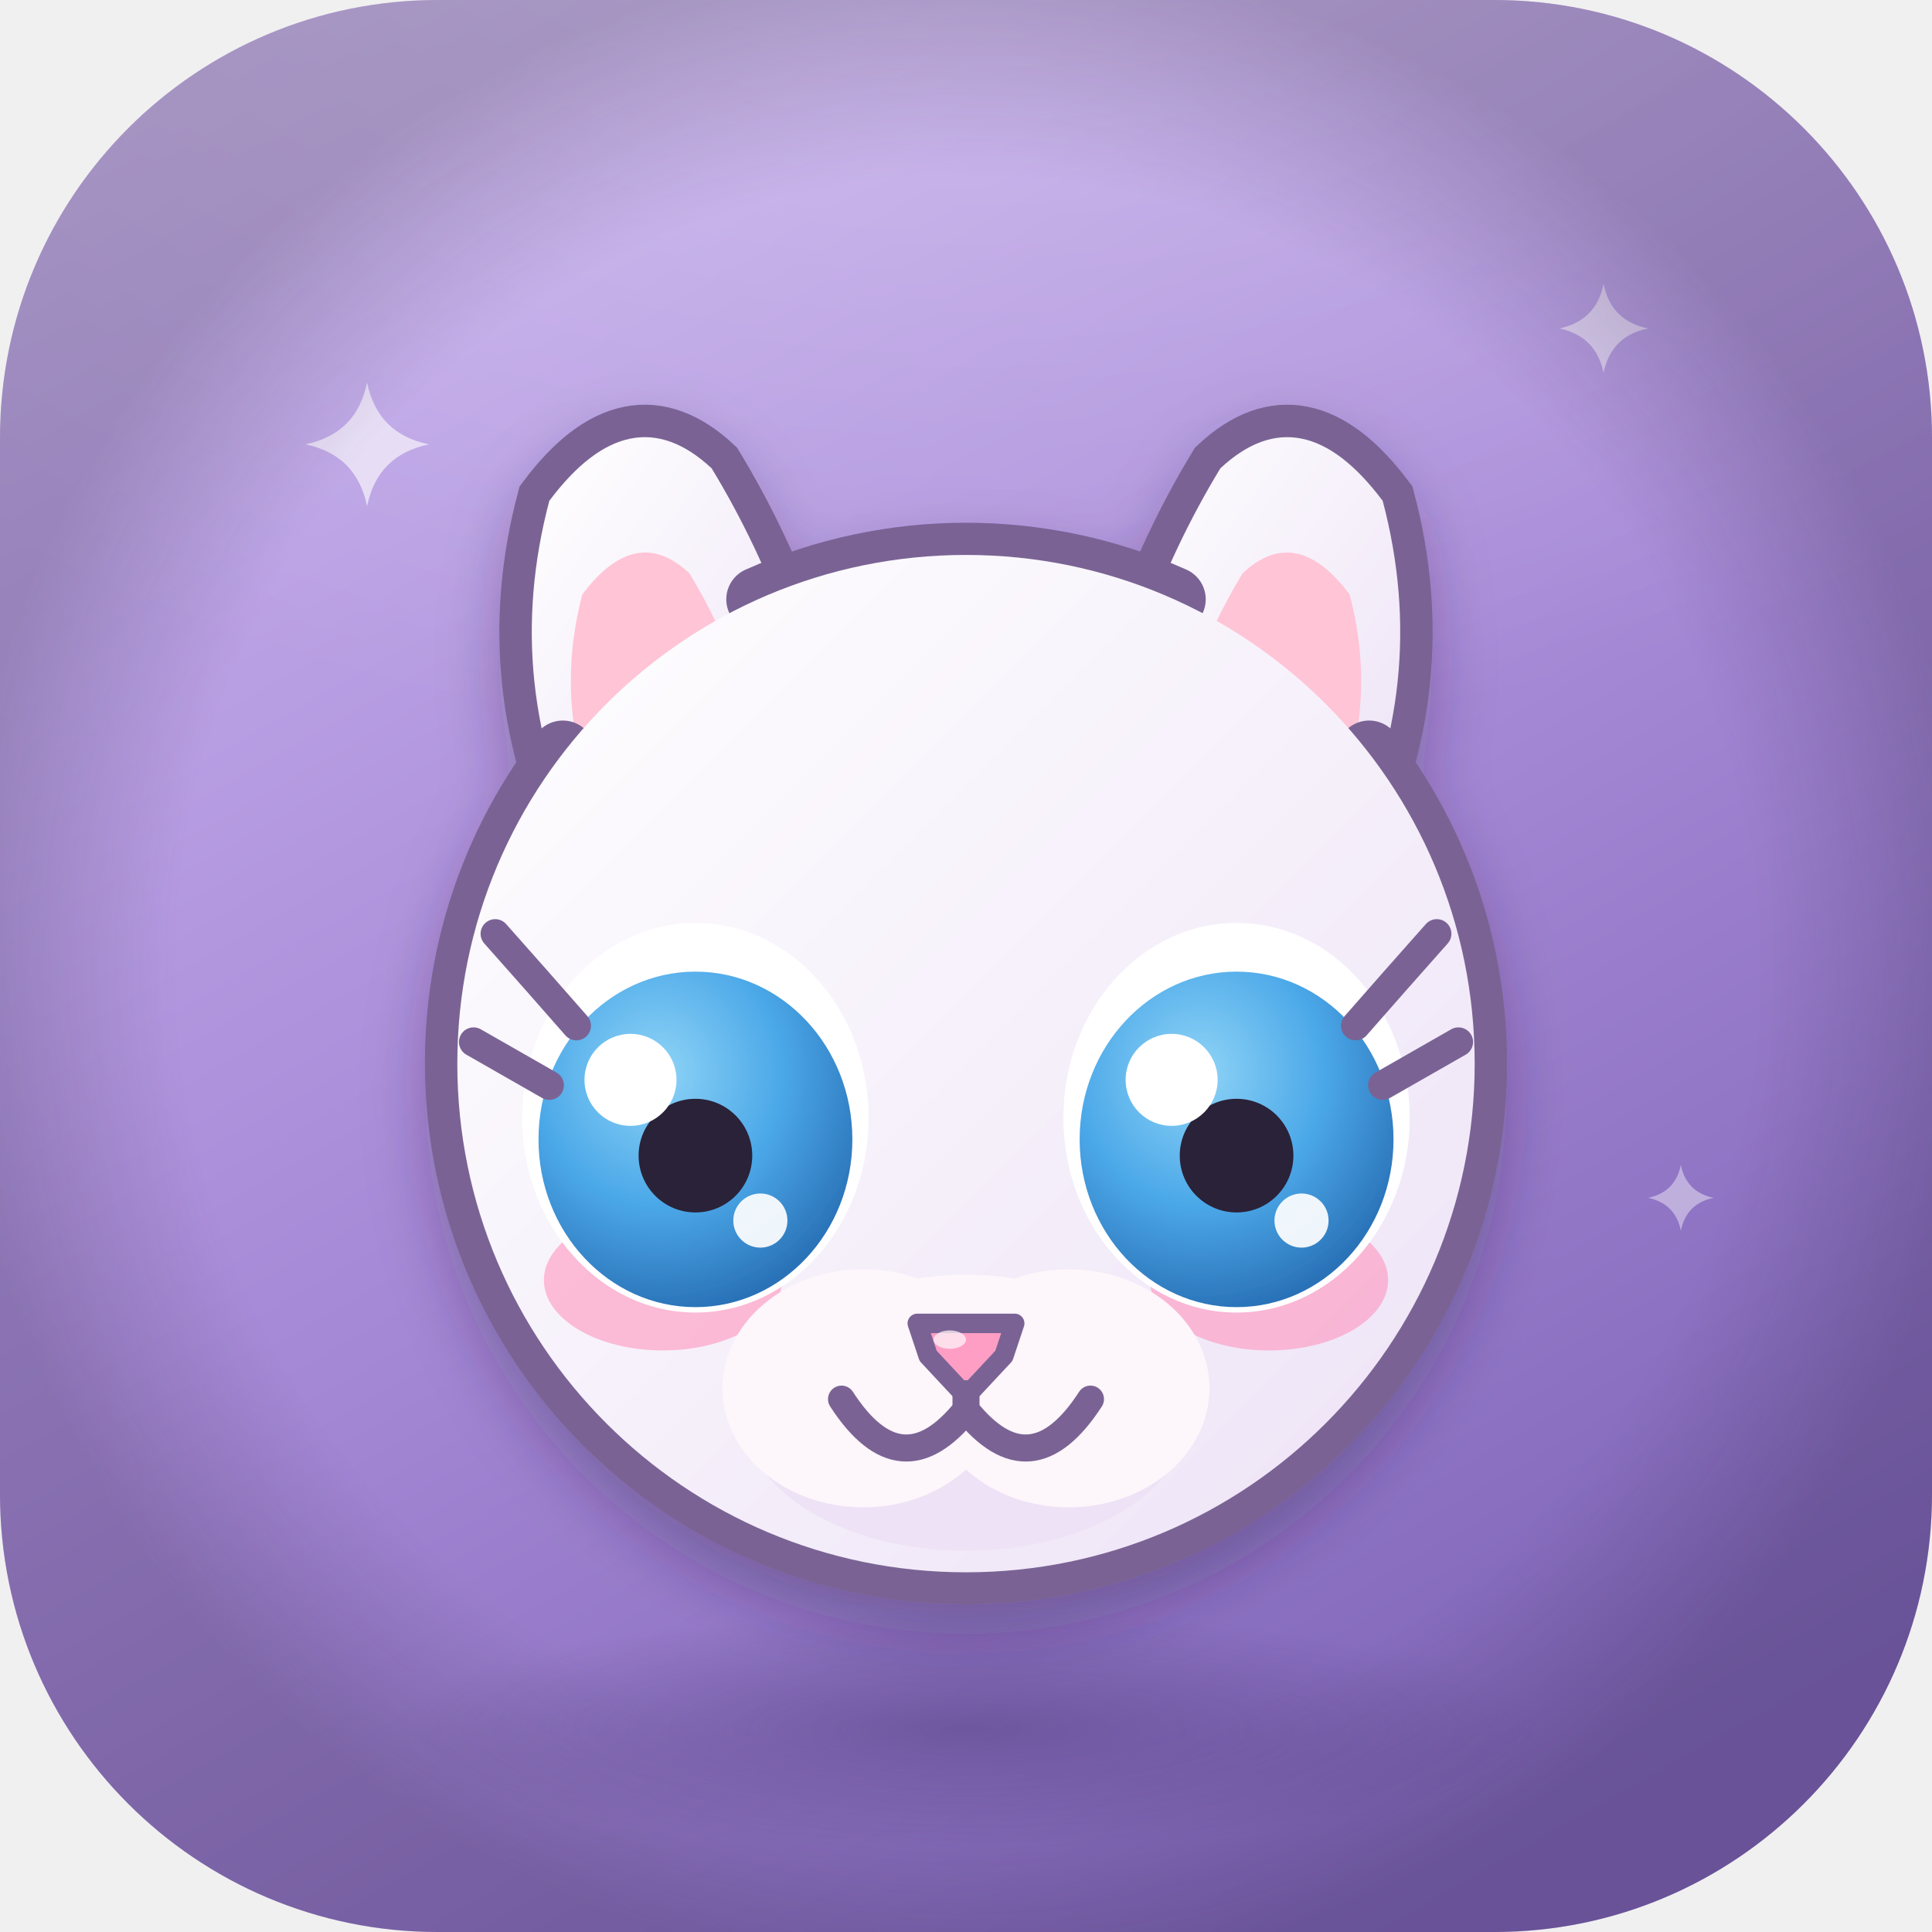
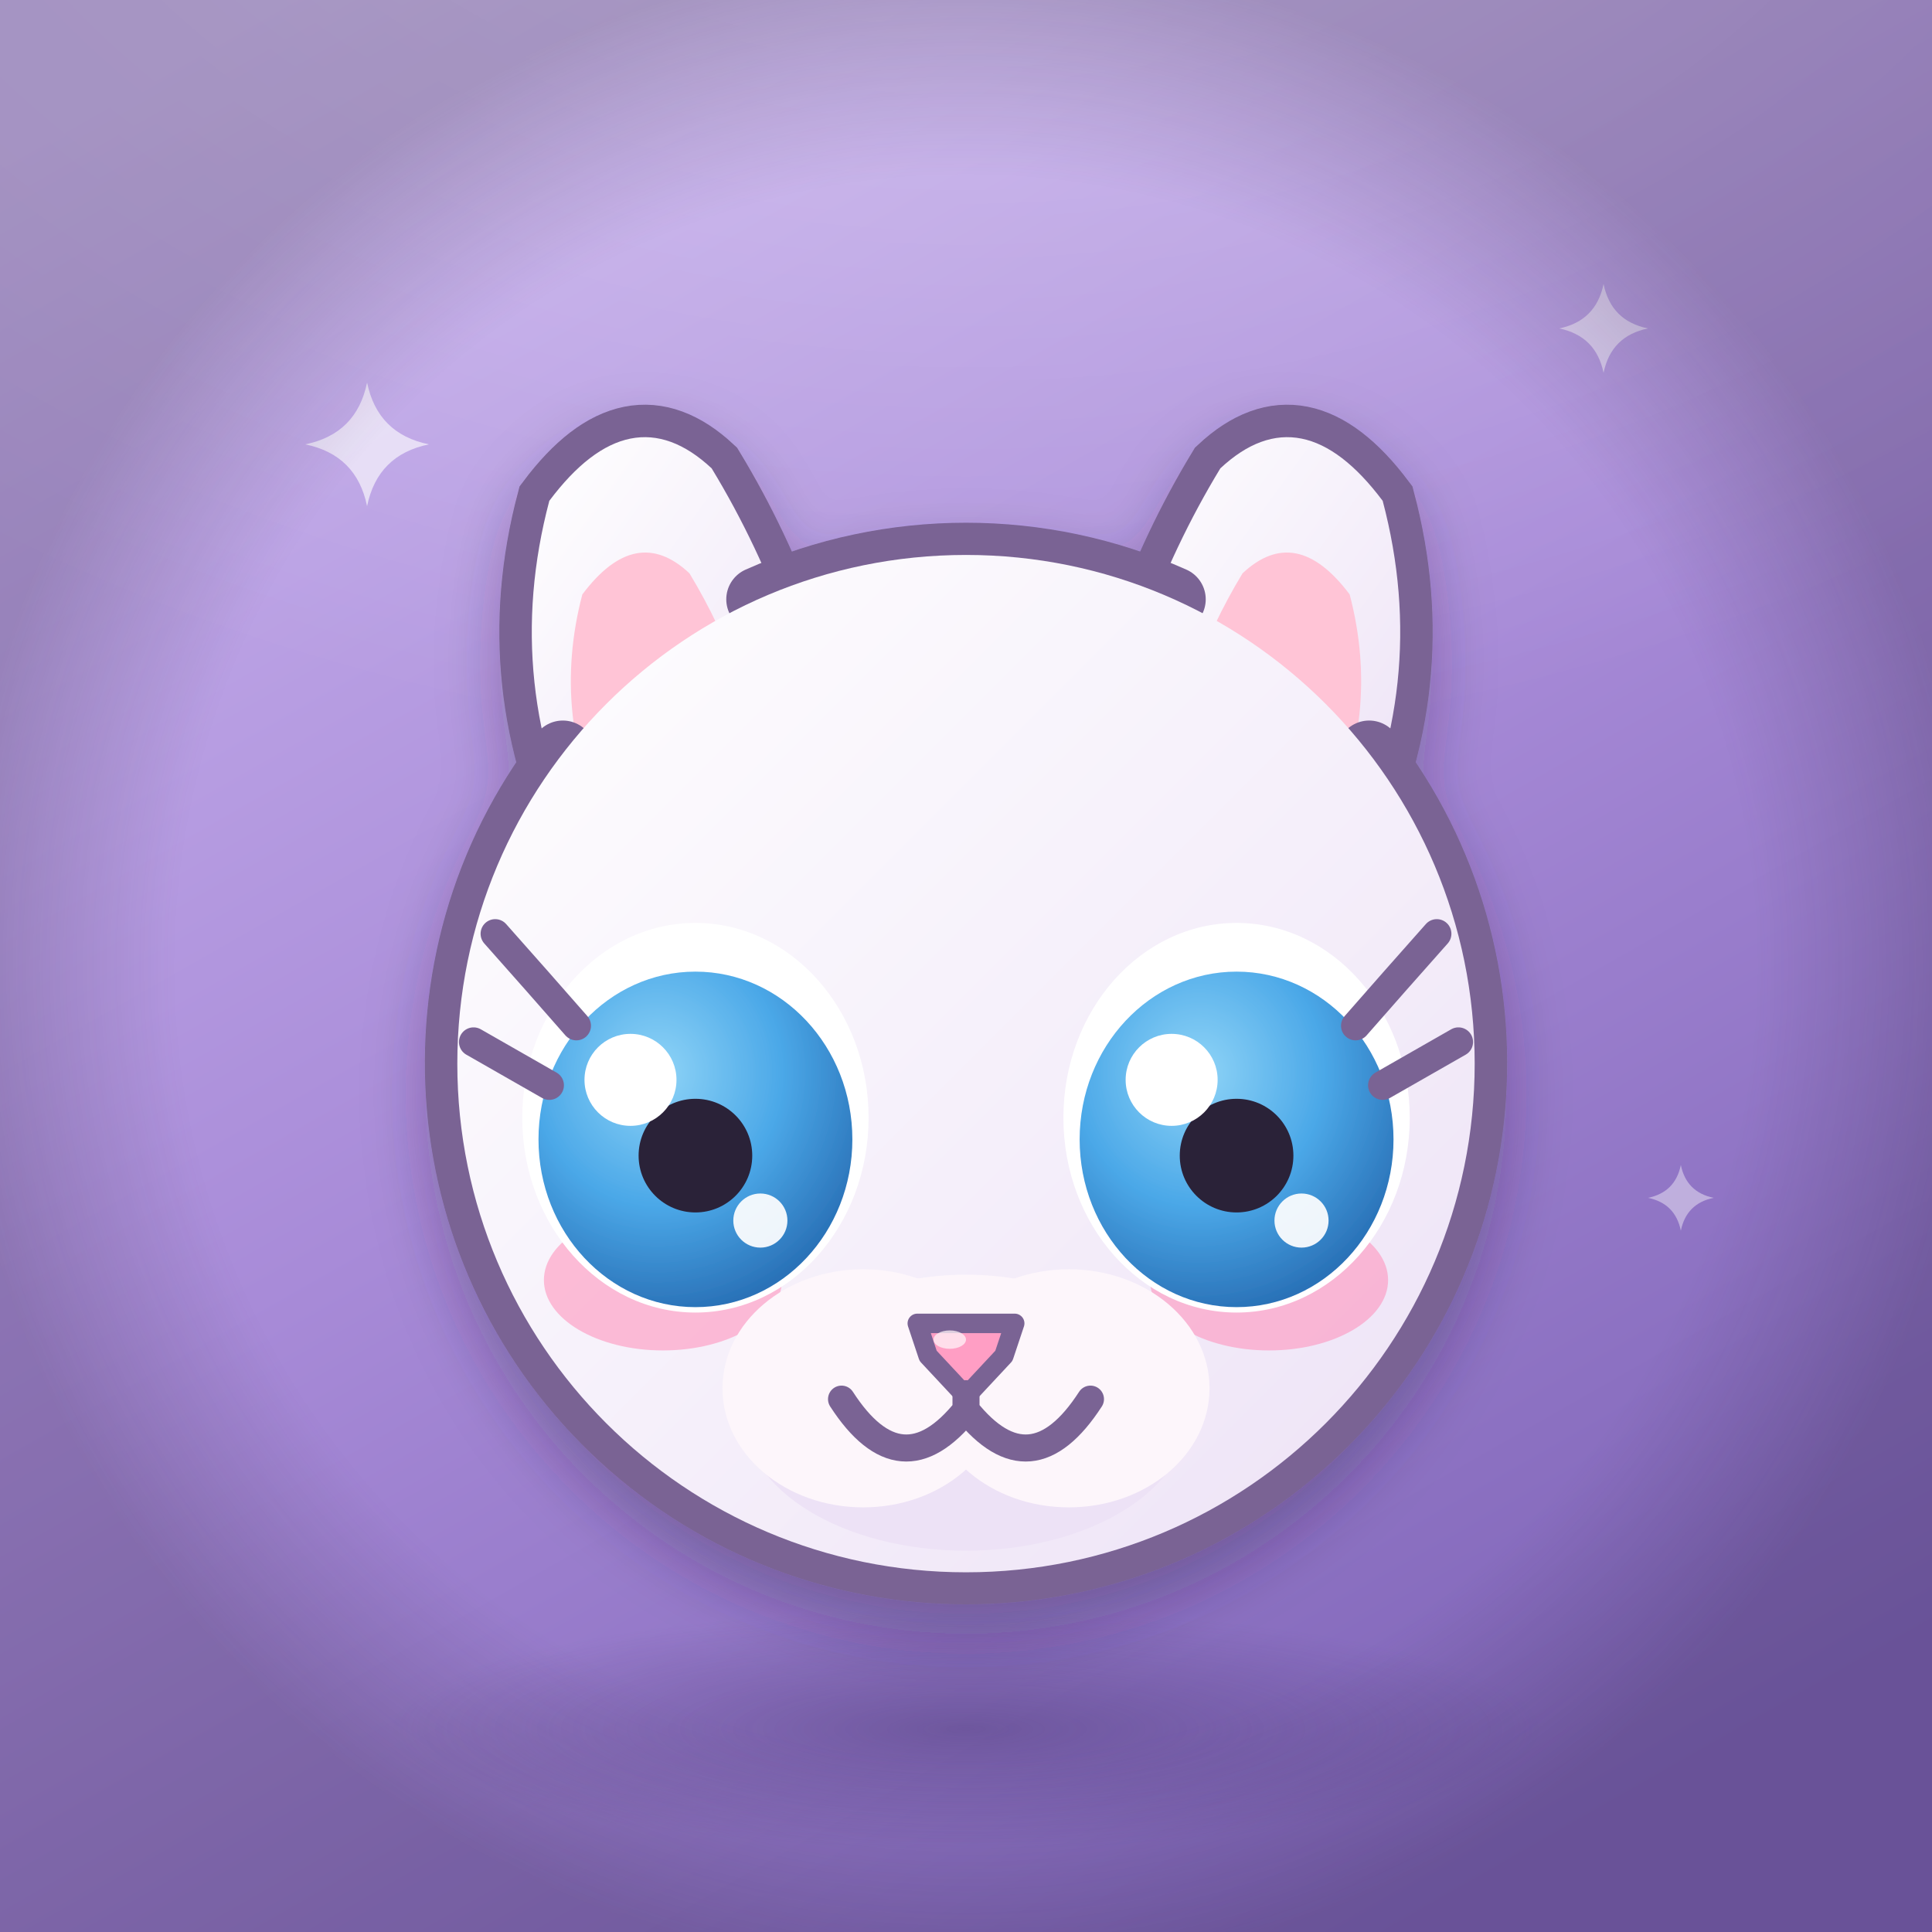
<svg xmlns="http://www.w3.org/2000/svg" viewBox="0 0 1024 1024" width="1024" height="1024">
  <defs>
    <radialGradient id="iris-m" cx="38%" cy="30%" r="72%">
      <stop offset="0%" stop-color="#8fd4f7" />
      <stop offset="55%" stop-color="#4ba8e8" />
      <stop offset="100%" stop-color="#2a72b8" />
    </radialGradient>
    <linearGradient id="fur-m" x1="0" y1="0" x2="1" y2="1">
      <stop offset="0%" stop-color="#ffffff" />
      <stop offset="100%" stop-color="#ede2f6" />
    </linearGradient>
    <radialGradient id="lift" cx="50%" cy="50%" r="50%">
      <stop offset="0%" stop-color="#3d2c63" stop-opacity=".38" />
      <stop offset="55%" stop-color="#3d2c63" stop-opacity=".17" />
      <stop offset="100%" stop-color="#3d2c63" stop-opacity="0" />
    </radialGradient>
    <filter id="soft" x="-40%" y="-40%" width="180%" height="180%">
      <feGaussianBlur stdDeviation="10" />
    </filter>
    <filter id="cast" x="-30%" y="-30%" width="160%" height="180%">
      <feDropShadow dx="0" dy="16" stdDeviation="16" flood-color="#2e2340" flood-opacity=".30" />
    </filter>
    <filter id="castSm" x="-30%" y="-30%" width="160%" height="180%">
      <feDropShadow dx="0" dy="7" stdDeviation="7" flood-color="#2e2340" flood-opacity=".34" />
    </filter>
    <linearGradient id="skin-m" x1="0.15" y1="0" x2="0.72" y2="1">
      <stop offset="0%" stop-color="#c9b3ee" />
      <stop offset="50%" stop-color="#a88bd8" />
      <stop offset="100%" stop-color="#7d63b6" />
    </linearGradient>
    <radialGradient id="key-m" cx="50%" cy="14%" r="70%">
      <stop offset="0%" stop-color="#ffffff" stop-opacity=".34" />
      <stop offset="100%" stop-color="#ffffff" stop-opacity="0" />
    </radialGradient>
    <radialGradient id="rim-m" cx="50%" cy="50%" r="52%">
      <stop offset="78%" stop-color="#2e2340" stop-opacity="0" />
      <stop offset="100%" stop-color="#2e2340" stop-opacity=".26" />
    </radialGradient>
-     <clipPath id="clip-m">
-       <rect x="0" y="0" width="1024" height="1024" rx="232" ry="232" />
-     </clipPath>
  </defs>
-   <g clip-path="url(#clip-m)">
+   <g>
    <rect width="1024" height="1024" fill="url(#skin-m)" />
    <ellipse cx="512" cy="102.4" rx="634.88" ry="450.56" fill="url(#key-m)" />
    <path d="M194.56 202.752Q200.131 229.949 227.328 235.52Q200.131 241.091 194.56 268.288Q188.989 241.091 161.792 235.52Q188.989 229.949 194.56 202.752Z" fill="#ffffff" opacity="0.62" />
    <path d="M849.92 150.528Q853.924 170.076 873.472 174.08Q853.924 178.084 849.92 197.632Q845.916 178.084 826.368 174.08Q845.916 170.076 849.92 150.528Z" fill="#ffffff" opacity="0.5" />
    <path d="M890.88 617.472Q893.839 631.921 908.288 634.88Q893.839 637.839 890.88 652.288Q887.921 637.839 873.472 634.88Q887.921 631.921 890.88 617.472Z" fill="#ffffff" opacity="0.42" />
    <ellipse cx="512" cy="916.48" rx="307.2" ry="63.488" fill="url(#lift)" />
    <g filter="url(#cast)">
      <g transform="translate(512 532.48) scale(2.8682) translate(-150 -135.1)">
        <g>
          <g stroke="#7a6494" stroke-width="12" paint-order="stroke fill">
            <path d="M174 100Q180 64 197 36Q212 22 227 42Q236 76 220 108Z" fill="url(#fur-m)" />
            <path d="M126 100Q120 64 103 36Q88 22 73 42Q64 76 80 108Z" fill="url(#fur-m)" />
          </g>
          <g fill="#ffc4d6">
            <path d="M185.9 97.6Q189.9 73.9 201.1 55.4Q211 46.1 220.9 59.3Q226.8 81.8 216.3 102.9Z" />
            <path d="M114.1 97.6Q110.1 73.9 98.9 55.4Q89 46.1 79.1 59.3Q73.2 81.8 83.7 102.9Z" />
          </g>
          <path d="M224.5 88.6A94 94 0 1 1 75.5 88.6M111.7 60.2A94 94 0 0 1 188.3 60.2" fill="none" stroke="#7a6494" stroke-width="12" stroke-linecap="round" />
          <circle cx="150" cy="146" r="94" fill="url(#fur-m)" />
          <ellipse cx="94" cy="186" rx="22" ry="13" fill="#ff8cb8" opacity=".55" />
          <ellipse cx="206" cy="186" rx="22" ry="13" fill="#ff8cb8" opacity=".55" />
          <g>
            <ellipse cx="100" cy="156" rx="32" ry="36" fill="#fff" />
            <ellipse cx="100" cy="160" rx="29" ry="31" fill="url(#iris-m)" />
            <circle cx="100" cy="163" r="10.5" fill="#2a2038" />
            <circle cx="88" cy="149" r="8.5" fill="#fff" />
            <circle cx="112" cy="175" r="5" fill="#fff" opacity=".92" />
            <ellipse cx="200" cy="156" rx="32" ry="36" fill="#fff" />
            <ellipse cx="200" cy="160" rx="29" ry="31" fill="url(#iris-m)" />
            <circle cx="200" cy="163" r="10.5" fill="#2a2038" />
            <circle cx="188" cy="149" r="8.5" fill="#fff" />
            <circle cx="212" cy="175" r="5" fill="#fff" opacity=".92" />
          </g>
          <g stroke="#7a6494" stroke-width="5.4" stroke-linecap="round" fill="none">
            <path d="M78 139Q71 131 63 122M73 150Q66 146 59 142" />
            <path d="M222 139Q229 131 237 122M227 150Q234 146 241 142" />
          </g>
          <ellipse cx="150" cy="211" rx="41" ry="25" fill="#ede2f6" />
          <g fill="#fdf6fb">
            <ellipse cx="131" cy="206" rx="26" ry="22" />
            <ellipse cx="169" cy="206" rx="26" ry="22" />
            <ellipse cx="150" cy="202" rx="31" ry="17" />
          </g>
          <path d="M141 194H159L157 200L150 207.5L143 200Z" fill="#ff9ec4" stroke="#7a6494" stroke-width="3.6" stroke-linejoin="round" />
          <ellipse cx="147" cy="197" rx="3" ry="1.7" fill="#fff3f8" opacity=".75" />
          <g fill="none" stroke="#7a6494" stroke-width="5" stroke-linecap="round">
            <path d="M150 207v3M150 210q-12 15-23-2M150 210q12 15 23-2" />
          </g>
        </g>
      </g>
    </g>
    <rect width="1024" height="1024" fill="url(#rim-m)" />
  </g>
</svg>
